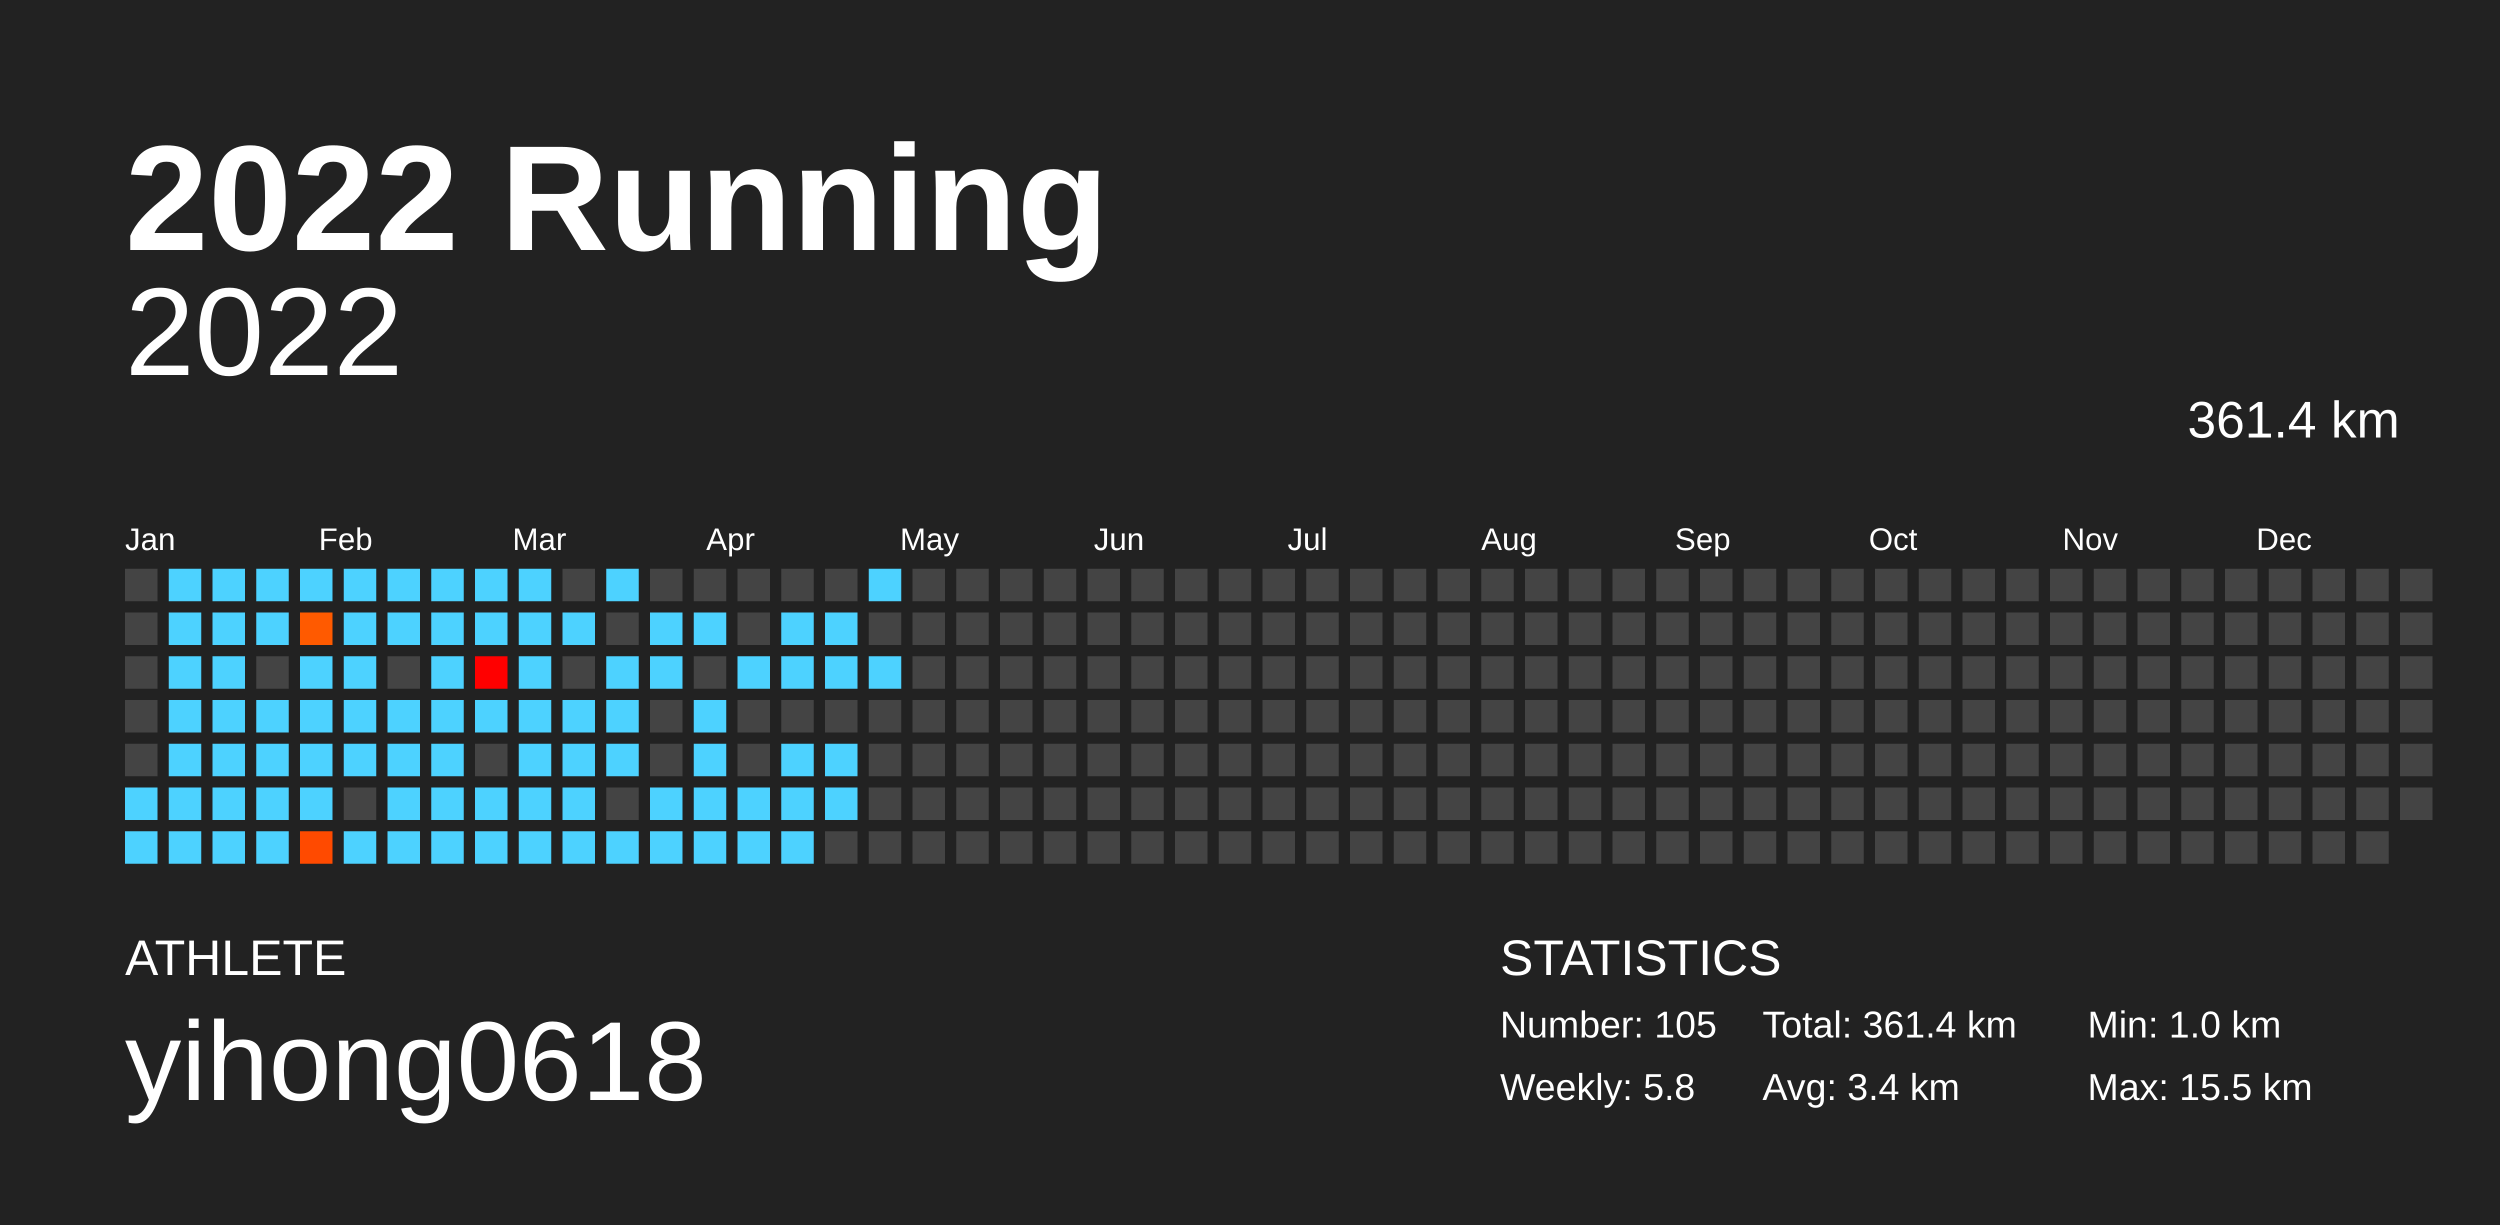
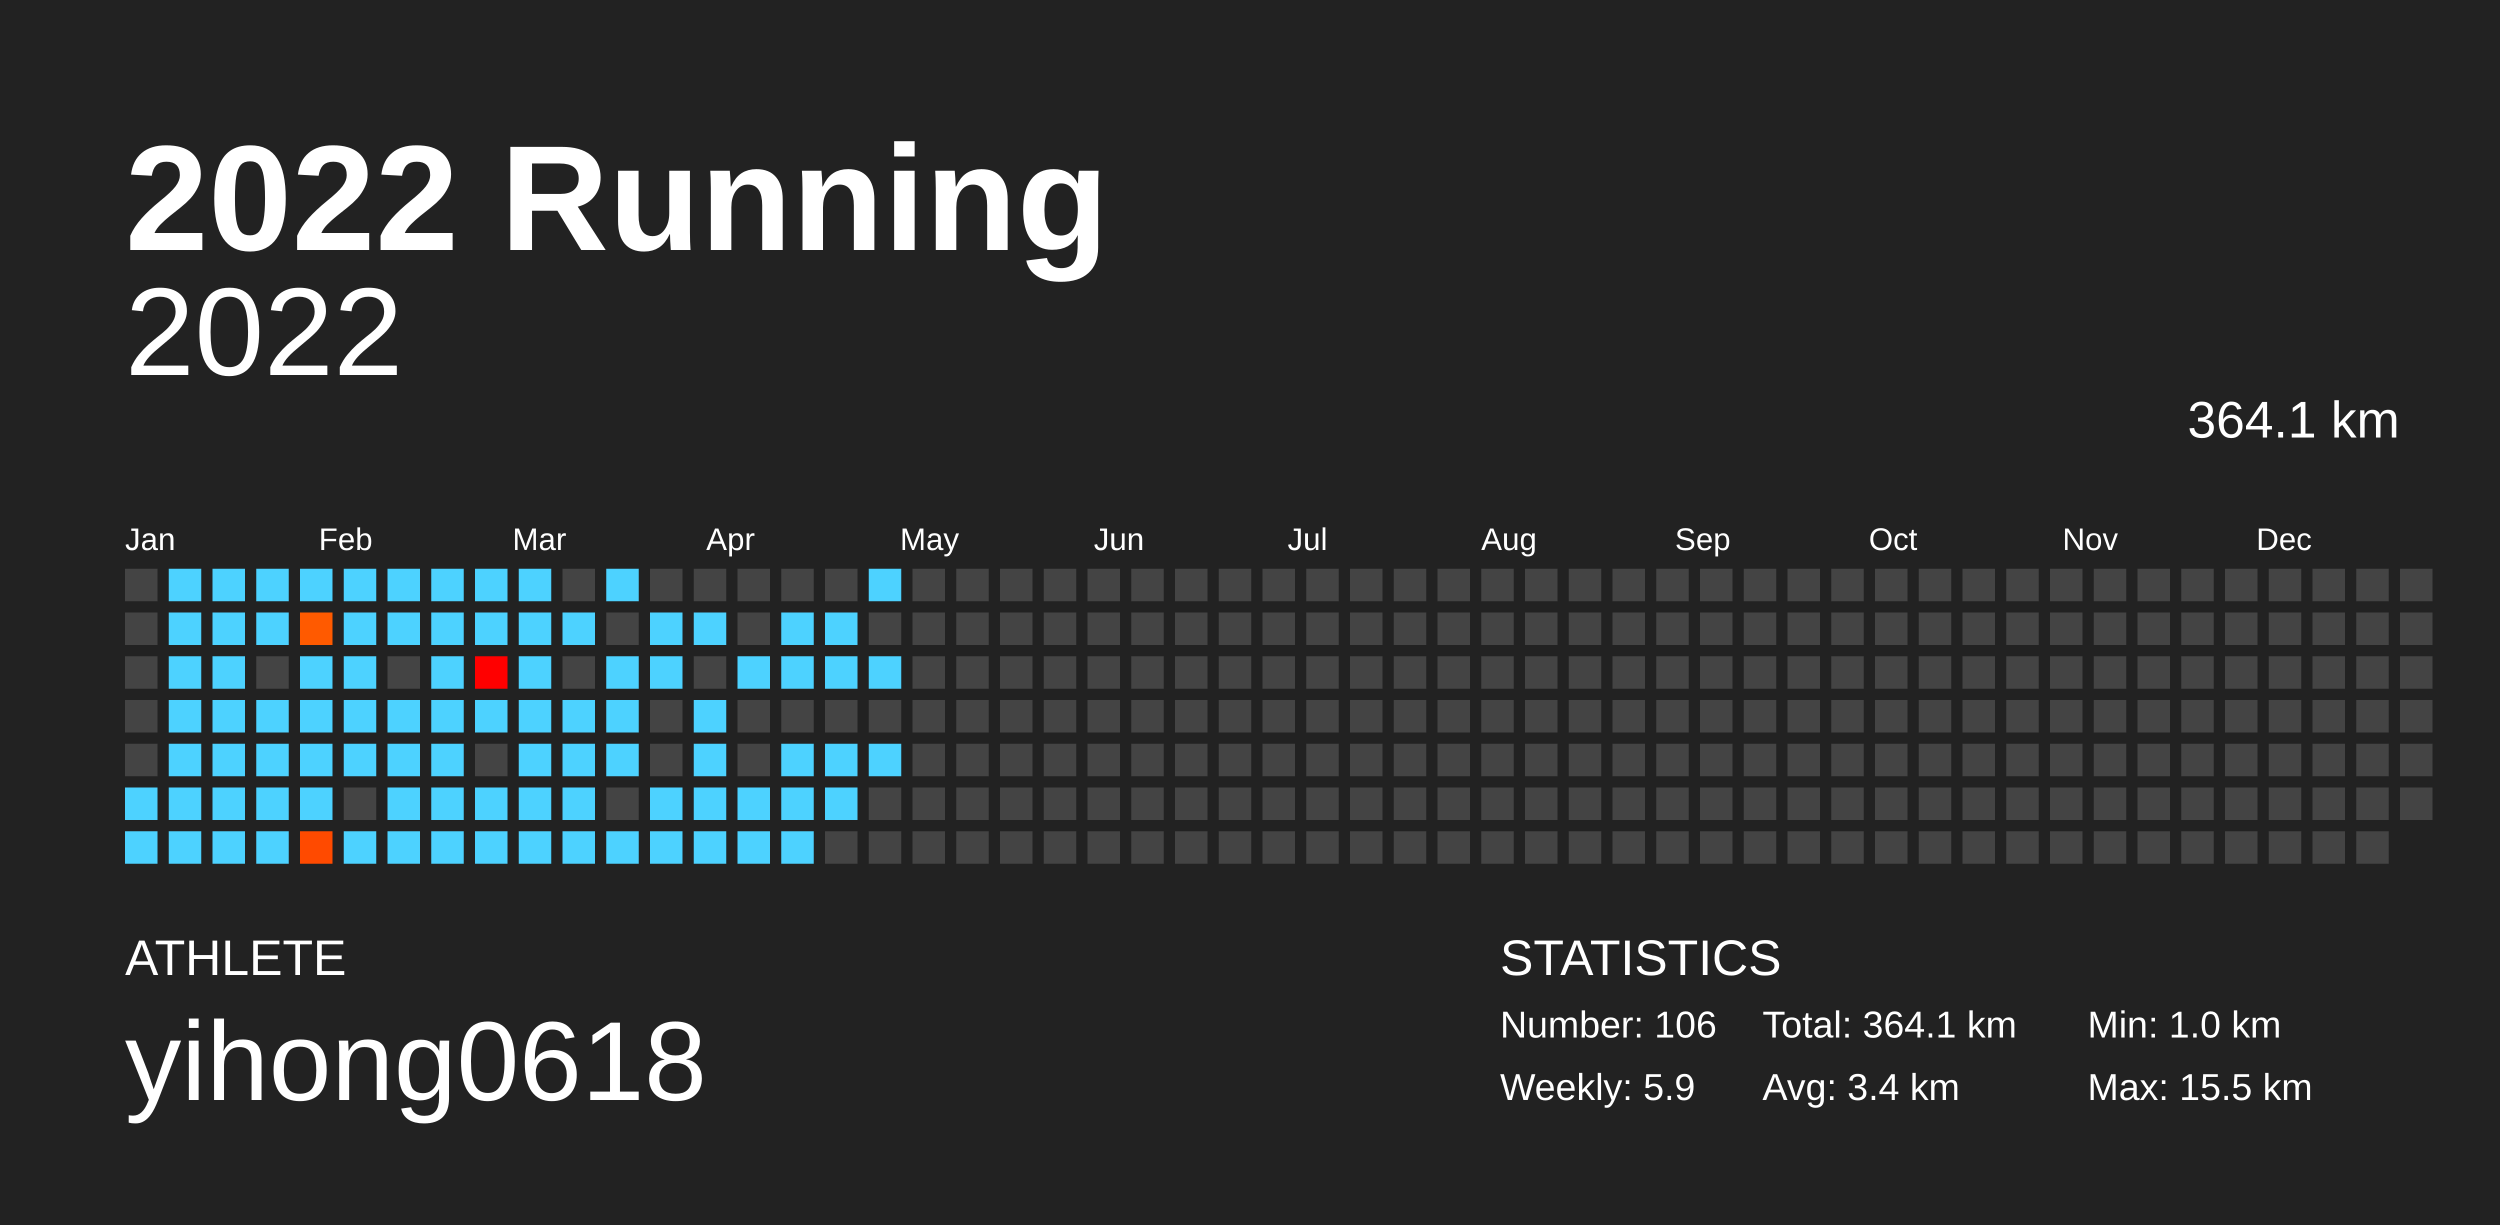
<svg xmlns="http://www.w3.org/2000/svg" baseProfile="full" height="98mm" version="1.1" viewBox="0,0,200,98" width="200mm">
  <defs />
  <rect fill="#222222" height="98" width="200" x="0" y="0" />
  <text fill="#FFFFFF" style="font-size:12px; font-family:Arial; font-weight:bold;" x="10" y="20">2022 Running</text>
  <text fill="#FFFFFF" style="font-size:4px; font-family:Arial" x="10" y="78">ATHLETE</text>
  <text fill="#FFFFFF" style="font-size:9px; font-family:Arial" x="10" y="88">yihong0618</text>
  <text fill="#FFFFFF" style="font-size:4px; font-family:Arial" x="120" y="78">STATISTICS</text>
-   <text fill="#FFFFFF" style="font-size:3px; font-family:Arial" x="120" y="83">Number: 105</text>
-   <text fill="#FFFFFF" style="font-size:3px; font-family:Arial" x="120" y="88">Weekly: 5.8</text>
-   <text fill="#FFFFFF" style="font-size:3px; font-family:Arial" x="141" y="83">Total: 361.4 km</text>
+   <text fill="#FFFFFF" style="font-size:3px; font-family:Arial" x="120" y="83">Number: 106</text>
+   <text fill="#FFFFFF" style="font-size:3px; font-family:Arial" x="120" y="88">Weekly: 5.9</text>
+   <text fill="#FFFFFF" style="font-size:3px; font-family:Arial" x="141" y="83">Total: 364.1 km</text>
  <text fill="#FFFFFF" style="font-size:3px; font-family:Arial" x="141" y="88">Avg: 3.4 km</text>
  <text fill="#FFFFFF" style="font-size:3px; font-family:Arial" x="167" y="83">Min: 1.0 km</text>
  <text fill="#FFFFFF" style="font-size:3px; font-family:Arial" x="167" y="88">Max: 15.5 km</text>
  <text alignment-baseline="hanging" fill="#FFFFFF" style="font-size:10.0px; font-family:Arial;" x="10" y="30">2022</text>
-   <text alignment-baseline="hanging" fill="#FFFFFF" style="font-size:4.125px; font-family:Arial;" x="175" y="35">361.4 km</text>
+   <text alignment-baseline="hanging" fill="#FFFFFF" style="font-size:4.125px; font-family:Arial;" x="175" y="35">364.1 km</text>
  <text fill="#FFFFFF" style="font-size:2.5px; font-family:Arial" x="10.0" y="44">Jan</text>
  <text fill="#FFFFFF" style="font-size:2.5px; font-family:Arial" x="25.5" y="44">Feb</text>
  <text fill="#FFFFFF" style="font-size:2.5px; font-family:Arial" x="41.0" y="44">Mar</text>
  <text fill="#FFFFFF" style="font-size:2.5px; font-family:Arial" x="56.5" y="44">Apr</text>
  <text fill="#FFFFFF" style="font-size:2.5px; font-family:Arial" x="72.0" y="44">May</text>
  <text fill="#FFFFFF" style="font-size:2.5px; font-family:Arial" x="87.5" y="44">Jun</text>
  <text fill="#FFFFFF" style="font-size:2.5px; font-family:Arial" x="103.0" y="44">Jul</text>
  <text fill="#FFFFFF" style="font-size:2.5px; font-family:Arial" x="118.5" y="44">Aug</text>
  <text fill="#FFFFFF" style="font-size:2.5px; font-family:Arial" x="134.0" y="44">Sep</text>
  <text fill="#FFFFFF" style="font-size:2.5px; font-family:Arial" x="149.5" y="44">Oct</text>
  <text fill="#FFFFFF" style="font-size:2.5px; font-family:Arial" x="165.0" y="44">Nov</text>
  <text fill="#FFFFFF" style="font-size:2.5px; font-family:Arial" x="180.5" y="44">Dec</text>
  <rect fill="#444444" height="2.6" width="2.6" x="10.0" y="45.5" />
  <rect fill="#444444" height="2.6" width="2.6" x="10.0" y="49.0" />
  <rect fill="#444444" height="2.6" width="2.6" x="10.0" y="52.5" />
  <rect fill="#444444" height="2.6" width="2.6" x="10.0" y="56.0" />
  <rect fill="#444444" height="2.6" width="2.6" x="10.0" y="59.5" />
  <rect fill="#4dd2ff" height="2.6" width="2.6" x="10.0" y="63.0" />
  <rect fill="#4dd2ff" height="2.6" width="2.6" x="10.0" y="66.5" />
  <rect fill="#4dd2ff" height="2.6" width="2.6" x="13.5" y="45.5" />
  <rect fill="#4dd2ff" height="2.6" width="2.6" x="13.5" y="49.0" />
  <rect fill="#4dd2ff" height="2.6" width="2.6" x="13.5" y="52.5" />
  <rect fill="#4dd2ff" height="2.6" width="2.6" x="13.5" y="56.0" />
  <rect fill="#4dd2ff" height="2.6" width="2.6" x="13.5" y="59.5" />
  <rect fill="#4dd2ff" height="2.6" width="2.6" x="13.5" y="63.0" />
  <rect fill="#4dd2ff" height="2.6" width="2.6" x="13.5" y="66.5" />
  <rect fill="#4dd2ff" height="2.6" width="2.6" x="17.0" y="45.5" />
  <rect fill="#4dd2ff" height="2.6" width="2.6" x="17.0" y="49.0" />
  <rect fill="#4dd2ff" height="2.6" width="2.6" x="17.0" y="52.5" />
  <rect fill="#4dd2ff" height="2.6" width="2.6" x="17.0" y="56.0" />
  <rect fill="#4dd2ff" height="2.6" width="2.6" x="17.0" y="59.5" />
  <rect fill="#4dd2ff" height="2.6" width="2.6" x="17.0" y="63.0" />
  <rect fill="#4dd2ff" height="2.6" width="2.6" x="17.0" y="66.5" />
  <rect fill="#4dd2ff" height="2.6" width="2.6" x="20.5" y="45.5" />
  <rect fill="#4dd2ff" height="2.6" width="2.6" x="20.5" y="49.0" />
  <rect fill="#444444" height="2.6" width="2.6" x="20.5" y="52.5" />
  <rect fill="#4dd2ff" height="2.6" width="2.6" x="20.5" y="56.0" />
  <rect fill="#4dd2ff" height="2.6" width="2.6" x="20.5" y="59.5" />
  <rect fill="#4dd2ff" height="2.6" width="2.6" x="20.5" y="63.0" />
  <rect fill="#4dd2ff" height="2.6" width="2.6" x="20.5" y="66.5" />
  <rect fill="#4dd2ff" height="2.6" width="2.6" x="24.0" y="45.5" />
  <rect fill="#ff5a00" height="2.6" width="2.6" x="24.0" y="49.0" />
  <rect fill="#4dd2ff" height="2.6" width="2.6" x="24.0" y="52.5" />
  <rect fill="#4dd2ff" height="2.6" width="2.6" x="24.0" y="56.0" />
  <rect fill="#4dd2ff" height="2.6" width="2.6" x="24.0" y="59.5" />
  <rect fill="#4dd2ff" height="2.6" width="2.6" x="24.0" y="63.0" />
  <rect fill="#ff4a00" height="2.6" width="2.6" x="24.0" y="66.5" />
  <rect fill="#4dd2ff" height="2.6" width="2.6" x="27.5" y="45.5" />
  <rect fill="#4dd2ff" height="2.6" width="2.6" x="27.5" y="49.0" />
  <rect fill="#4dd2ff" height="2.6" width="2.6" x="27.5" y="52.5" />
  <rect fill="#4dd2ff" height="2.6" width="2.6" x="27.5" y="56.0" />
  <rect fill="#4dd2ff" height="2.6" width="2.6" x="27.5" y="59.5" />
  <rect fill="#444444" height="2.6" width="2.6" x="27.5" y="63.0" />
  <rect fill="#4dd2ff" height="2.6" width="2.6" x="27.5" y="66.5" />
  <rect fill="#4dd2ff" height="2.6" width="2.6" x="31.0" y="45.5" />
  <rect fill="#4dd2ff" height="2.6" width="2.6" x="31.0" y="49.0" />
  <rect fill="#444444" height="2.6" width="2.6" x="31.0" y="52.5" />
  <rect fill="#4dd2ff" height="2.6" width="2.6" x="31.0" y="56.0" />
  <rect fill="#4dd2ff" height="2.6" width="2.6" x="31.0" y="59.5" />
  <rect fill="#4dd2ff" height="2.6" width="2.6" x="31.0" y="63.0" />
  <rect fill="#4dd2ff" height="2.6" width="2.6" x="31.0" y="66.5" />
  <rect fill="#4dd2ff" height="2.6" width="2.6" x="34.5" y="45.5" />
  <rect fill="#4dd2ff" height="2.6" width="2.6" x="34.5" y="49.0" />
  <rect fill="#4dd2ff" height="2.6" width="2.6" x="34.5" y="52.5" />
  <rect fill="#4dd2ff" height="2.6" width="2.6" x="34.5" y="56.0" />
  <rect fill="#4dd2ff" height="2.6" width="2.6" x="34.5" y="59.5" />
  <rect fill="#4dd2ff" height="2.6" width="2.6" x="34.5" y="63.0" />
  <rect fill="#4dd2ff" height="2.6" width="2.6" x="34.5" y="66.5" />
  <rect fill="#4dd2ff" height="2.6" width="2.6" x="38.0" y="45.5" />
  <rect fill="#4dd2ff" height="2.6" width="2.6" x="38.0" y="49.0" />
  <rect fill="#ff0000" height="2.6" width="2.6" x="38.0" y="52.5" />
  <rect fill="#4dd2ff" height="2.6" width="2.6" x="38.0" y="56.0" />
  <rect fill="#444444" height="2.6" width="2.6" x="38.0" y="59.5" />
  <rect fill="#4dd2ff" height="2.6" width="2.6" x="38.0" y="63.0" />
  <rect fill="#4dd2ff" height="2.6" width="2.6" x="38.0" y="66.5" />
  <rect fill="#4dd2ff" height="2.6" width="2.6" x="41.5" y="45.5" />
  <rect fill="#4dd2ff" height="2.6" width="2.6" x="41.5" y="49.0" />
  <rect fill="#4dd2ff" height="2.6" width="2.6" x="41.5" y="52.5" />
  <rect fill="#4dd2ff" height="2.6" width="2.6" x="41.5" y="56.0" />
  <rect fill="#4dd2ff" height="2.6" width="2.6" x="41.5" y="59.5" />
  <rect fill="#4dd2ff" height="2.6" width="2.6" x="41.5" y="63.0" />
  <rect fill="#4dd2ff" height="2.6" width="2.6" x="41.5" y="66.5" />
  <rect fill="#444444" height="2.6" width="2.6" x="45.0" y="45.5" />
  <rect fill="#4dd2ff" height="2.6" width="2.6" x="45.0" y="49.0" />
  <rect fill="#444444" height="2.6" width="2.6" x="45.0" y="52.5" />
  <rect fill="#4dd2ff" height="2.6" width="2.6" x="45.0" y="56.0" />
  <rect fill="#4dd2ff" height="2.6" width="2.6" x="45.0" y="59.5" />
  <rect fill="#4dd2ff" height="2.6" width="2.6" x="45.0" y="63.0" />
  <rect fill="#4dd2ff" height="2.6" width="2.6" x="45.0" y="66.5" />
  <rect fill="#4dd2ff" height="2.6" width="2.6" x="48.5" y="45.5" />
  <rect fill="#444444" height="2.6" width="2.6" x="48.5" y="49.0" />
  <rect fill="#4dd2ff" height="2.6" width="2.6" x="48.5" y="52.5" />
  <rect fill="#4dd2ff" height="2.6" width="2.6" x="48.5" y="56.0" />
  <rect fill="#4dd2ff" height="2.6" width="2.6" x="48.5" y="59.5" />
  <rect fill="#444444" height="2.6" width="2.6" x="48.5" y="63.0" />
  <rect fill="#4dd2ff" height="2.6" width="2.6" x="48.5" y="66.5" />
  <rect fill="#444444" height="2.6" width="2.6" x="52.0" y="45.5" />
  <rect fill="#4dd2ff" height="2.6" width="2.6" x="52.0" y="49.0" />
  <rect fill="#4dd2ff" height="2.6" width="2.6" x="52.0" y="52.5" />
  <rect fill="#444444" height="2.6" width="2.6" x="52.0" y="56.0" />
  <rect fill="#444444" height="2.6" width="2.6" x="52.0" y="59.5" />
  <rect fill="#4dd2ff" height="2.6" width="2.6" x="52.0" y="63.0" />
  <rect fill="#4dd2ff" height="2.6" width="2.6" x="52.0" y="66.5" />
  <rect fill="#444444" height="2.6" width="2.6" x="55.5" y="45.5" />
  <rect fill="#4dd2ff" height="2.6" width="2.6" x="55.5" y="49.0" />
  <rect fill="#444444" height="2.6" width="2.6" x="55.5" y="52.5" />
  <rect fill="#4dd2ff" height="2.6" width="2.6" x="55.5" y="56.0" />
  <rect fill="#4dd2ff" height="2.6" width="2.6" x="55.5" y="59.5" />
  <rect fill="#4dd2ff" height="2.6" width="2.6" x="55.5" y="63.0" />
  <rect fill="#4dd2ff" height="2.6" width="2.6" x="55.5" y="66.5" />
  <rect fill="#444444" height="2.6" width="2.6" x="59.0" y="45.5" />
  <rect fill="#444444" height="2.6" width="2.6" x="59.0" y="49.0" />
  <rect fill="#4dd2ff" height="2.6" width="2.6" x="59.0" y="52.5" />
  <rect fill="#444444" height="2.6" width="2.6" x="59.0" y="56.0" />
  <rect fill="#444444" height="2.6" width="2.6" x="59.0" y="59.5" />
  <rect fill="#4dd2ff" height="2.6" width="2.6" x="59.0" y="63.0" />
  <rect fill="#4dd2ff" height="2.6" width="2.6" x="59.0" y="66.5" />
  <rect fill="#444444" height="2.6" width="2.6" x="62.5" y="45.5" />
  <rect fill="#4dd2ff" height="2.6" width="2.6" x="62.5" y="49.0" />
  <rect fill="#4dd2ff" height="2.6" width="2.6" x="62.5" y="52.5" />
  <rect fill="#444444" height="2.6" width="2.6" x="62.5" y="56.0" />
  <rect fill="#4dd2ff" height="2.6" width="2.6" x="62.5" y="59.5" />
  <rect fill="#4dd2ff" height="2.6" width="2.6" x="62.5" y="63.0" />
  <rect fill="#4dd2ff" height="2.6" width="2.6" x="62.5" y="66.5" />
  <rect fill="#444444" height="2.6" width="2.6" x="66.0" y="45.5" />
  <rect fill="#4dd2ff" height="2.6" width="2.6" x="66.0" y="49.0" />
  <rect fill="#4dd2ff" height="2.6" width="2.6" x="66.0" y="52.5" />
  <rect fill="#444444" height="2.6" width="2.6" x="66.0" y="56.0" />
  <rect fill="#4dd2ff" height="2.6" width="2.6" x="66.0" y="59.5" />
  <rect fill="#4dd2ff" height="2.6" width="2.6" x="66.0" y="63.0" />
  <rect fill="#444444" height="2.6" width="2.6" x="66.0" y="66.5" />
  <rect fill="#4dd2ff" height="2.6" width="2.6" x="69.5" y="45.5" />
  <rect fill="#444444" height="2.6" width="2.6" x="69.5" y="49.0" />
  <rect fill="#4dd2ff" height="2.6" width="2.6" x="69.5" y="52.5" />
  <rect fill="#444444" height="2.6" width="2.6" x="69.5" y="56.0" />
-   <rect fill="#444444" height="2.6" width="2.6" x="69.5" y="59.5" />
+   <rect fill="#4dd2ff" height="2.6" width="2.6" x="69.5" y="59.5" />
  <rect fill="#444444" height="2.6" width="2.6" x="69.5" y="63.0" />
  <rect fill="#444444" height="2.6" width="2.6" x="69.5" y="66.5" />
  <rect fill="#444444" height="2.6" width="2.6" x="73.0" y="45.5" />
  <rect fill="#444444" height="2.6" width="2.6" x="73.0" y="49.0" />
  <rect fill="#444444" height="2.6" width="2.6" x="73.0" y="52.5" />
  <rect fill="#444444" height="2.6" width="2.6" x="73.0" y="56.0" />
  <rect fill="#444444" height="2.6" width="2.6" x="73.0" y="59.5" />
  <rect fill="#444444" height="2.6" width="2.6" x="73.0" y="63.0" />
  <rect fill="#444444" height="2.6" width="2.6" x="73.0" y="66.5" />
  <rect fill="#444444" height="2.6" width="2.6" x="76.5" y="45.5" />
  <rect fill="#444444" height="2.6" width="2.6" x="76.5" y="49.0" />
  <rect fill="#444444" height="2.6" width="2.6" x="76.5" y="52.5" />
  <rect fill="#444444" height="2.6" width="2.6" x="76.5" y="56.0" />
  <rect fill="#444444" height="2.6" width="2.6" x="76.5" y="59.5" />
  <rect fill="#444444" height="2.6" width="2.6" x="76.5" y="63.0" />
  <rect fill="#444444" height="2.6" width="2.6" x="76.5" y="66.5" />
  <rect fill="#444444" height="2.6" width="2.6" x="80.0" y="45.5" />
  <rect fill="#444444" height="2.6" width="2.6" x="80.0" y="49.0" />
  <rect fill="#444444" height="2.6" width="2.6" x="80.0" y="52.5" />
  <rect fill="#444444" height="2.6" width="2.6" x="80.0" y="56.0" />
  <rect fill="#444444" height="2.6" width="2.6" x="80.0" y="59.5" />
  <rect fill="#444444" height="2.6" width="2.6" x="80.0" y="63.0" />
  <rect fill="#444444" height="2.6" width="2.6" x="80.0" y="66.5" />
  <rect fill="#444444" height="2.6" width="2.6" x="83.5" y="45.5" />
  <rect fill="#444444" height="2.6" width="2.6" x="83.5" y="49.0" />
  <rect fill="#444444" height="2.6" width="2.6" x="83.5" y="52.5" />
  <rect fill="#444444" height="2.6" width="2.6" x="83.5" y="56.0" />
  <rect fill="#444444" height="2.6" width="2.6" x="83.5" y="59.5" />
  <rect fill="#444444" height="2.6" width="2.6" x="83.5" y="63.0" />
  <rect fill="#444444" height="2.6" width="2.6" x="83.5" y="66.5" />
  <rect fill="#444444" height="2.6" width="2.6" x="87.0" y="45.5" />
  <rect fill="#444444" height="2.6" width="2.6" x="87.0" y="49.0" />
  <rect fill="#444444" height="2.6" width="2.6" x="87.0" y="52.5" />
  <rect fill="#444444" height="2.6" width="2.6" x="87.0" y="56.0" />
  <rect fill="#444444" height="2.6" width="2.6" x="87.0" y="59.5" />
  <rect fill="#444444" height="2.6" width="2.6" x="87.0" y="63.0" />
  <rect fill="#444444" height="2.6" width="2.6" x="87.0" y="66.5" />
  <rect fill="#444444" height="2.6" width="2.6" x="90.5" y="45.5" />
  <rect fill="#444444" height="2.6" width="2.6" x="90.5" y="49.0" />
  <rect fill="#444444" height="2.6" width="2.6" x="90.5" y="52.5" />
  <rect fill="#444444" height="2.6" width="2.6" x="90.5" y="56.0" />
  <rect fill="#444444" height="2.6" width="2.6" x="90.5" y="59.5" />
  <rect fill="#444444" height="2.6" width="2.6" x="90.5" y="63.0" />
  <rect fill="#444444" height="2.6" width="2.6" x="90.5" y="66.5" />
  <rect fill="#444444" height="2.6" width="2.6" x="94.0" y="45.5" />
  <rect fill="#444444" height="2.6" width="2.6" x="94.0" y="49.0" />
  <rect fill="#444444" height="2.6" width="2.6" x="94.0" y="52.5" />
  <rect fill="#444444" height="2.6" width="2.6" x="94.0" y="56.0" />
  <rect fill="#444444" height="2.6" width="2.6" x="94.0" y="59.5" />
  <rect fill="#444444" height="2.6" width="2.6" x="94.0" y="63.0" />
  <rect fill="#444444" height="2.6" width="2.6" x="94.0" y="66.5" />
  <rect fill="#444444" height="2.6" width="2.6" x="97.5" y="45.5" />
  <rect fill="#444444" height="2.6" width="2.6" x="97.5" y="49.0" />
  <rect fill="#444444" height="2.6" width="2.6" x="97.5" y="52.5" />
  <rect fill="#444444" height="2.6" width="2.6" x="97.5" y="56.0" />
  <rect fill="#444444" height="2.6" width="2.6" x="97.5" y="59.5" />
  <rect fill="#444444" height="2.6" width="2.6" x="97.5" y="63.0" />
  <rect fill="#444444" height="2.6" width="2.6" x="97.5" y="66.5" />
  <rect fill="#444444" height="2.6" width="2.6" x="101.0" y="45.5" />
  <rect fill="#444444" height="2.6" width="2.6" x="101.0" y="49.0" />
  <rect fill="#444444" height="2.6" width="2.6" x="101.0" y="52.5" />
  <rect fill="#444444" height="2.6" width="2.6" x="101.0" y="56.0" />
  <rect fill="#444444" height="2.6" width="2.6" x="101.0" y="59.5" />
  <rect fill="#444444" height="2.6" width="2.6" x="101.0" y="63.0" />
  <rect fill="#444444" height="2.6" width="2.6" x="101.0" y="66.5" />
  <rect fill="#444444" height="2.6" width="2.6" x="104.5" y="45.5" />
  <rect fill="#444444" height="2.6" width="2.6" x="104.5" y="49.0" />
  <rect fill="#444444" height="2.6" width="2.6" x="104.5" y="52.5" />
  <rect fill="#444444" height="2.6" width="2.6" x="104.5" y="56.0" />
  <rect fill="#444444" height="2.6" width="2.6" x="104.5" y="59.5" />
  <rect fill="#444444" height="2.6" width="2.6" x="104.5" y="63.0" />
  <rect fill="#444444" height="2.6" width="2.6" x="104.5" y="66.5" />
  <rect fill="#444444" height="2.6" width="2.6" x="108.0" y="45.5" />
  <rect fill="#444444" height="2.6" width="2.6" x="108.0" y="49.0" />
  <rect fill="#444444" height="2.6" width="2.6" x="108.0" y="52.5" />
  <rect fill="#444444" height="2.6" width="2.6" x="108.0" y="56.0" />
  <rect fill="#444444" height="2.6" width="2.6" x="108.0" y="59.5" />
  <rect fill="#444444" height="2.6" width="2.6" x="108.0" y="63.0" />
  <rect fill="#444444" height="2.6" width="2.6" x="108.0" y="66.5" />
  <rect fill="#444444" height="2.6" width="2.6" x="111.5" y="45.5" />
  <rect fill="#444444" height="2.6" width="2.6" x="111.5" y="49.0" />
  <rect fill="#444444" height="2.6" width="2.6" x="111.5" y="52.5" />
  <rect fill="#444444" height="2.6" width="2.6" x="111.5" y="56.0" />
  <rect fill="#444444" height="2.6" width="2.6" x="111.5" y="59.5" />
  <rect fill="#444444" height="2.6" width="2.6" x="111.5" y="63.0" />
  <rect fill="#444444" height="2.6" width="2.6" x="111.5" y="66.5" />
  <rect fill="#444444" height="2.6" width="2.6" x="115.0" y="45.5" />
  <rect fill="#444444" height="2.6" width="2.6" x="115.0" y="49.0" />
  <rect fill="#444444" height="2.6" width="2.6" x="115.0" y="52.5" />
  <rect fill="#444444" height="2.6" width="2.6" x="115.0" y="56.0" />
  <rect fill="#444444" height="2.6" width="2.6" x="115.0" y="59.5" />
  <rect fill="#444444" height="2.6" width="2.6" x="115.0" y="63.0" />
  <rect fill="#444444" height="2.6" width="2.6" x="115.0" y="66.5" />
  <rect fill="#444444" height="2.6" width="2.6" x="118.5" y="45.5" />
  <rect fill="#444444" height="2.6" width="2.6" x="118.5" y="49.0" />
  <rect fill="#444444" height="2.6" width="2.6" x="118.5" y="52.5" />
  <rect fill="#444444" height="2.6" width="2.6" x="118.5" y="56.0" />
  <rect fill="#444444" height="2.6" width="2.6" x="118.5" y="59.5" />
  <rect fill="#444444" height="2.6" width="2.6" x="118.5" y="63.0" />
  <rect fill="#444444" height="2.6" width="2.6" x="118.5" y="66.5" />
  <rect fill="#444444" height="2.6" width="2.6" x="122.0" y="45.5" />
  <rect fill="#444444" height="2.6" width="2.6" x="122.0" y="49.0" />
  <rect fill="#444444" height="2.6" width="2.6" x="122.0" y="52.5" />
  <rect fill="#444444" height="2.6" width="2.6" x="122.0" y="56.0" />
  <rect fill="#444444" height="2.6" width="2.6" x="122.0" y="59.5" />
  <rect fill="#444444" height="2.6" width="2.6" x="122.0" y="63.0" />
  <rect fill="#444444" height="2.6" width="2.6" x="122.0" y="66.5" />
  <rect fill="#444444" height="2.6" width="2.6" x="125.5" y="45.5" />
  <rect fill="#444444" height="2.6" width="2.6" x="125.5" y="49.0" />
  <rect fill="#444444" height="2.6" width="2.6" x="125.5" y="52.5" />
  <rect fill="#444444" height="2.6" width="2.6" x="125.5" y="56.0" />
  <rect fill="#444444" height="2.6" width="2.6" x="125.5" y="59.5" />
  <rect fill="#444444" height="2.6" width="2.6" x="125.5" y="63.0" />
  <rect fill="#444444" height="2.6" width="2.6" x="125.5" y="66.5" />
  <rect fill="#444444" height="2.6" width="2.6" x="129.0" y="45.5" />
  <rect fill="#444444" height="2.6" width="2.6" x="129.0" y="49.0" />
  <rect fill="#444444" height="2.6" width="2.6" x="129.0" y="52.5" />
  <rect fill="#444444" height="2.6" width="2.6" x="129.0" y="56.0" />
  <rect fill="#444444" height="2.6" width="2.6" x="129.0" y="59.5" />
  <rect fill="#444444" height="2.6" width="2.6" x="129.0" y="63.0" />
  <rect fill="#444444" height="2.6" width="2.6" x="129.0" y="66.5" />
  <rect fill="#444444" height="2.6" width="2.6" x="132.5" y="45.5" />
  <rect fill="#444444" height="2.6" width="2.6" x="132.5" y="49.0" />
  <rect fill="#444444" height="2.6" width="2.6" x="132.5" y="52.5" />
  <rect fill="#444444" height="2.6" width="2.6" x="132.5" y="56.0" />
  <rect fill="#444444" height="2.6" width="2.6" x="132.5" y="59.5" />
  <rect fill="#444444" height="2.6" width="2.6" x="132.5" y="63.0" />
  <rect fill="#444444" height="2.6" width="2.6" x="132.5" y="66.5" />
  <rect fill="#444444" height="2.6" width="2.6" x="136.0" y="45.5" />
  <rect fill="#444444" height="2.6" width="2.6" x="136.0" y="49.0" />
  <rect fill="#444444" height="2.6" width="2.6" x="136.0" y="52.5" />
  <rect fill="#444444" height="2.6" width="2.6" x="136.0" y="56.0" />
  <rect fill="#444444" height="2.6" width="2.6" x="136.0" y="59.5" />
  <rect fill="#444444" height="2.6" width="2.6" x="136.0" y="63.0" />
  <rect fill="#444444" height="2.6" width="2.6" x="136.0" y="66.5" />
  <rect fill="#444444" height="2.6" width="2.6" x="139.5" y="45.5" />
  <rect fill="#444444" height="2.6" width="2.6" x="139.5" y="49.0" />
  <rect fill="#444444" height="2.6" width="2.6" x="139.5" y="52.5" />
  <rect fill="#444444" height="2.6" width="2.6" x="139.5" y="56.0" />
  <rect fill="#444444" height="2.6" width="2.6" x="139.5" y="59.5" />
  <rect fill="#444444" height="2.6" width="2.6" x="139.5" y="63.0" />
  <rect fill="#444444" height="2.6" width="2.6" x="139.5" y="66.5" />
  <rect fill="#444444" height="2.6" width="2.6" x="143.0" y="45.5" />
  <rect fill="#444444" height="2.6" width="2.6" x="143.0" y="49.0" />
  <rect fill="#444444" height="2.6" width="2.6" x="143.0" y="52.5" />
  <rect fill="#444444" height="2.6" width="2.6" x="143.0" y="56.0" />
  <rect fill="#444444" height="2.6" width="2.6" x="143.0" y="59.5" />
  <rect fill="#444444" height="2.6" width="2.6" x="143.0" y="63.0" />
  <rect fill="#444444" height="2.6" width="2.6" x="143.0" y="66.5" />
  <rect fill="#444444" height="2.6" width="2.6" x="146.5" y="45.5" />
  <rect fill="#444444" height="2.6" width="2.6" x="146.5" y="49.0" />
  <rect fill="#444444" height="2.6" width="2.6" x="146.5" y="52.5" />
  <rect fill="#444444" height="2.6" width="2.6" x="146.5" y="56.0" />
  <rect fill="#444444" height="2.6" width="2.6" x="146.5" y="59.5" />
  <rect fill="#444444" height="2.6" width="2.6" x="146.5" y="63.0" />
  <rect fill="#444444" height="2.6" width="2.6" x="146.5" y="66.5" />
  <rect fill="#444444" height="2.6" width="2.6" x="150.0" y="45.5" />
  <rect fill="#444444" height="2.6" width="2.6" x="150.0" y="49.0" />
  <rect fill="#444444" height="2.6" width="2.6" x="150.0" y="52.5" />
  <rect fill="#444444" height="2.6" width="2.6" x="150.0" y="56.0" />
  <rect fill="#444444" height="2.6" width="2.6" x="150.0" y="59.5" />
  <rect fill="#444444" height="2.6" width="2.6" x="150.0" y="63.0" />
  <rect fill="#444444" height="2.6" width="2.6" x="150.0" y="66.5" />
  <rect fill="#444444" height="2.6" width="2.6" x="153.5" y="45.5" />
  <rect fill="#444444" height="2.6" width="2.6" x="153.5" y="49.0" />
  <rect fill="#444444" height="2.6" width="2.6" x="153.5" y="52.5" />
  <rect fill="#444444" height="2.6" width="2.6" x="153.5" y="56.0" />
  <rect fill="#444444" height="2.6" width="2.6" x="153.5" y="59.5" />
  <rect fill="#444444" height="2.6" width="2.6" x="153.5" y="63.0" />
  <rect fill="#444444" height="2.6" width="2.6" x="153.5" y="66.5" />
  <rect fill="#444444" height="2.6" width="2.6" x="157.0" y="45.5" />
  <rect fill="#444444" height="2.6" width="2.6" x="157.0" y="49.0" />
  <rect fill="#444444" height="2.6" width="2.6" x="157.0" y="52.5" />
  <rect fill="#444444" height="2.6" width="2.6" x="157.0" y="56.0" />
  <rect fill="#444444" height="2.6" width="2.6" x="157.0" y="59.5" />
  <rect fill="#444444" height="2.6" width="2.6" x="157.0" y="63.0" />
  <rect fill="#444444" height="2.6" width="2.6" x="157.0" y="66.5" />
  <rect fill="#444444" height="2.6" width="2.6" x="160.5" y="45.5" />
  <rect fill="#444444" height="2.6" width="2.6" x="160.5" y="49.0" />
  <rect fill="#444444" height="2.6" width="2.6" x="160.5" y="52.5" />
  <rect fill="#444444" height="2.6" width="2.6" x="160.5" y="56.0" />
  <rect fill="#444444" height="2.6" width="2.6" x="160.5" y="59.5" />
  <rect fill="#444444" height="2.6" width="2.6" x="160.5" y="63.0" />
  <rect fill="#444444" height="2.6" width="2.6" x="160.5" y="66.5" />
  <rect fill="#444444" height="2.6" width="2.6" x="164.0" y="45.5" />
  <rect fill="#444444" height="2.6" width="2.6" x="164.0" y="49.0" />
  <rect fill="#444444" height="2.6" width="2.6" x="164.0" y="52.5" />
  <rect fill="#444444" height="2.6" width="2.6" x="164.0" y="56.0" />
  <rect fill="#444444" height="2.6" width="2.6" x="164.0" y="59.5" />
  <rect fill="#444444" height="2.6" width="2.6" x="164.0" y="63.0" />
  <rect fill="#444444" height="2.6" width="2.6" x="164.0" y="66.5" />
  <rect fill="#444444" height="2.6" width="2.6" x="167.5" y="45.5" />
  <rect fill="#444444" height="2.6" width="2.6" x="167.5" y="49.0" />
  <rect fill="#444444" height="2.6" width="2.6" x="167.5" y="52.5" />
  <rect fill="#444444" height="2.6" width="2.6" x="167.5" y="56.0" />
  <rect fill="#444444" height="2.6" width="2.6" x="167.5" y="59.5" />
  <rect fill="#444444" height="2.6" width="2.6" x="167.5" y="63.0" />
  <rect fill="#444444" height="2.6" width="2.6" x="167.5" y="66.5" />
  <rect fill="#444444" height="2.6" width="2.6" x="171.0" y="45.5" />
  <rect fill="#444444" height="2.6" width="2.6" x="171.0" y="49.0" />
  <rect fill="#444444" height="2.6" width="2.6" x="171.0" y="52.5" />
  <rect fill="#444444" height="2.6" width="2.6" x="171.0" y="56.0" />
  <rect fill="#444444" height="2.6" width="2.6" x="171.0" y="59.5" />
  <rect fill="#444444" height="2.6" width="2.6" x="171.0" y="63.0" />
  <rect fill="#444444" height="2.6" width="2.6" x="171.0" y="66.5" />
  <rect fill="#444444" height="2.6" width="2.6" x="174.5" y="45.5" />
  <rect fill="#444444" height="2.6" width="2.6" x="174.5" y="49.0" />
  <rect fill="#444444" height="2.6" width="2.6" x="174.5" y="52.5" />
  <rect fill="#444444" height="2.6" width="2.6" x="174.5" y="56.0" />
  <rect fill="#444444" height="2.6" width="2.6" x="174.5" y="59.5" />
  <rect fill="#444444" height="2.6" width="2.6" x="174.5" y="63.0" />
  <rect fill="#444444" height="2.6" width="2.6" x="174.5" y="66.5" />
  <rect fill="#444444" height="2.6" width="2.6" x="178.0" y="45.5" />
  <rect fill="#444444" height="2.6" width="2.6" x="178.0" y="49.0" />
  <rect fill="#444444" height="2.6" width="2.6" x="178.0" y="52.5" />
  <rect fill="#444444" height="2.6" width="2.6" x="178.0" y="56.0" />
  <rect fill="#444444" height="2.6" width="2.6" x="178.0" y="59.5" />
  <rect fill="#444444" height="2.6" width="2.6" x="178.0" y="63.0" />
  <rect fill="#444444" height="2.6" width="2.6" x="178.0" y="66.5" />
  <rect fill="#444444" height="2.6" width="2.6" x="181.5" y="45.5" />
  <rect fill="#444444" height="2.6" width="2.6" x="181.5" y="49.0" />
  <rect fill="#444444" height="2.6" width="2.6" x="181.5" y="52.5" />
  <rect fill="#444444" height="2.6" width="2.6" x="181.5" y="56.0" />
  <rect fill="#444444" height="2.6" width="2.6" x="181.5" y="59.5" />
  <rect fill="#444444" height="2.6" width="2.6" x="181.5" y="63.0" />
  <rect fill="#444444" height="2.6" width="2.6" x="181.5" y="66.5" />
  <rect fill="#444444" height="2.6" width="2.6" x="185.0" y="45.5" />
  <rect fill="#444444" height="2.6" width="2.6" x="185.0" y="49.0" />
  <rect fill="#444444" height="2.6" width="2.6" x="185.0" y="52.5" />
  <rect fill="#444444" height="2.6" width="2.6" x="185.0" y="56.0" />
  <rect fill="#444444" height="2.6" width="2.6" x="185.0" y="59.5" />
  <rect fill="#444444" height="2.6" width="2.6" x="185.0" y="63.0" />
  <rect fill="#444444" height="2.6" width="2.6" x="185.0" y="66.5" />
  <rect fill="#444444" height="2.6" width="2.6" x="188.5" y="45.5" />
  <rect fill="#444444" height="2.6" width="2.6" x="188.5" y="49.0" />
  <rect fill="#444444" height="2.6" width="2.6" x="188.5" y="52.5" />
  <rect fill="#444444" height="2.6" width="2.6" x="188.5" y="56.0" />
  <rect fill="#444444" height="2.6" width="2.6" x="188.5" y="59.5" />
  <rect fill="#444444" height="2.6" width="2.6" x="188.5" y="63.0" />
  <rect fill="#444444" height="2.6" width="2.6" x="188.5" y="66.5" />
  <rect fill="#444444" height="2.6" width="2.6" x="192.0" y="45.5" />
  <rect fill="#444444" height="2.6" width="2.6" x="192.0" y="49.0" />
  <rect fill="#444444" height="2.6" width="2.6" x="192.0" y="52.5" />
  <rect fill="#444444" height="2.6" width="2.6" x="192.0" y="56.0" />
  <rect fill="#444444" height="2.6" width="2.6" x="192.0" y="59.5" />
  <rect fill="#444444" height="2.6" width="2.6" x="192.0" y="63.0" />
</svg>
